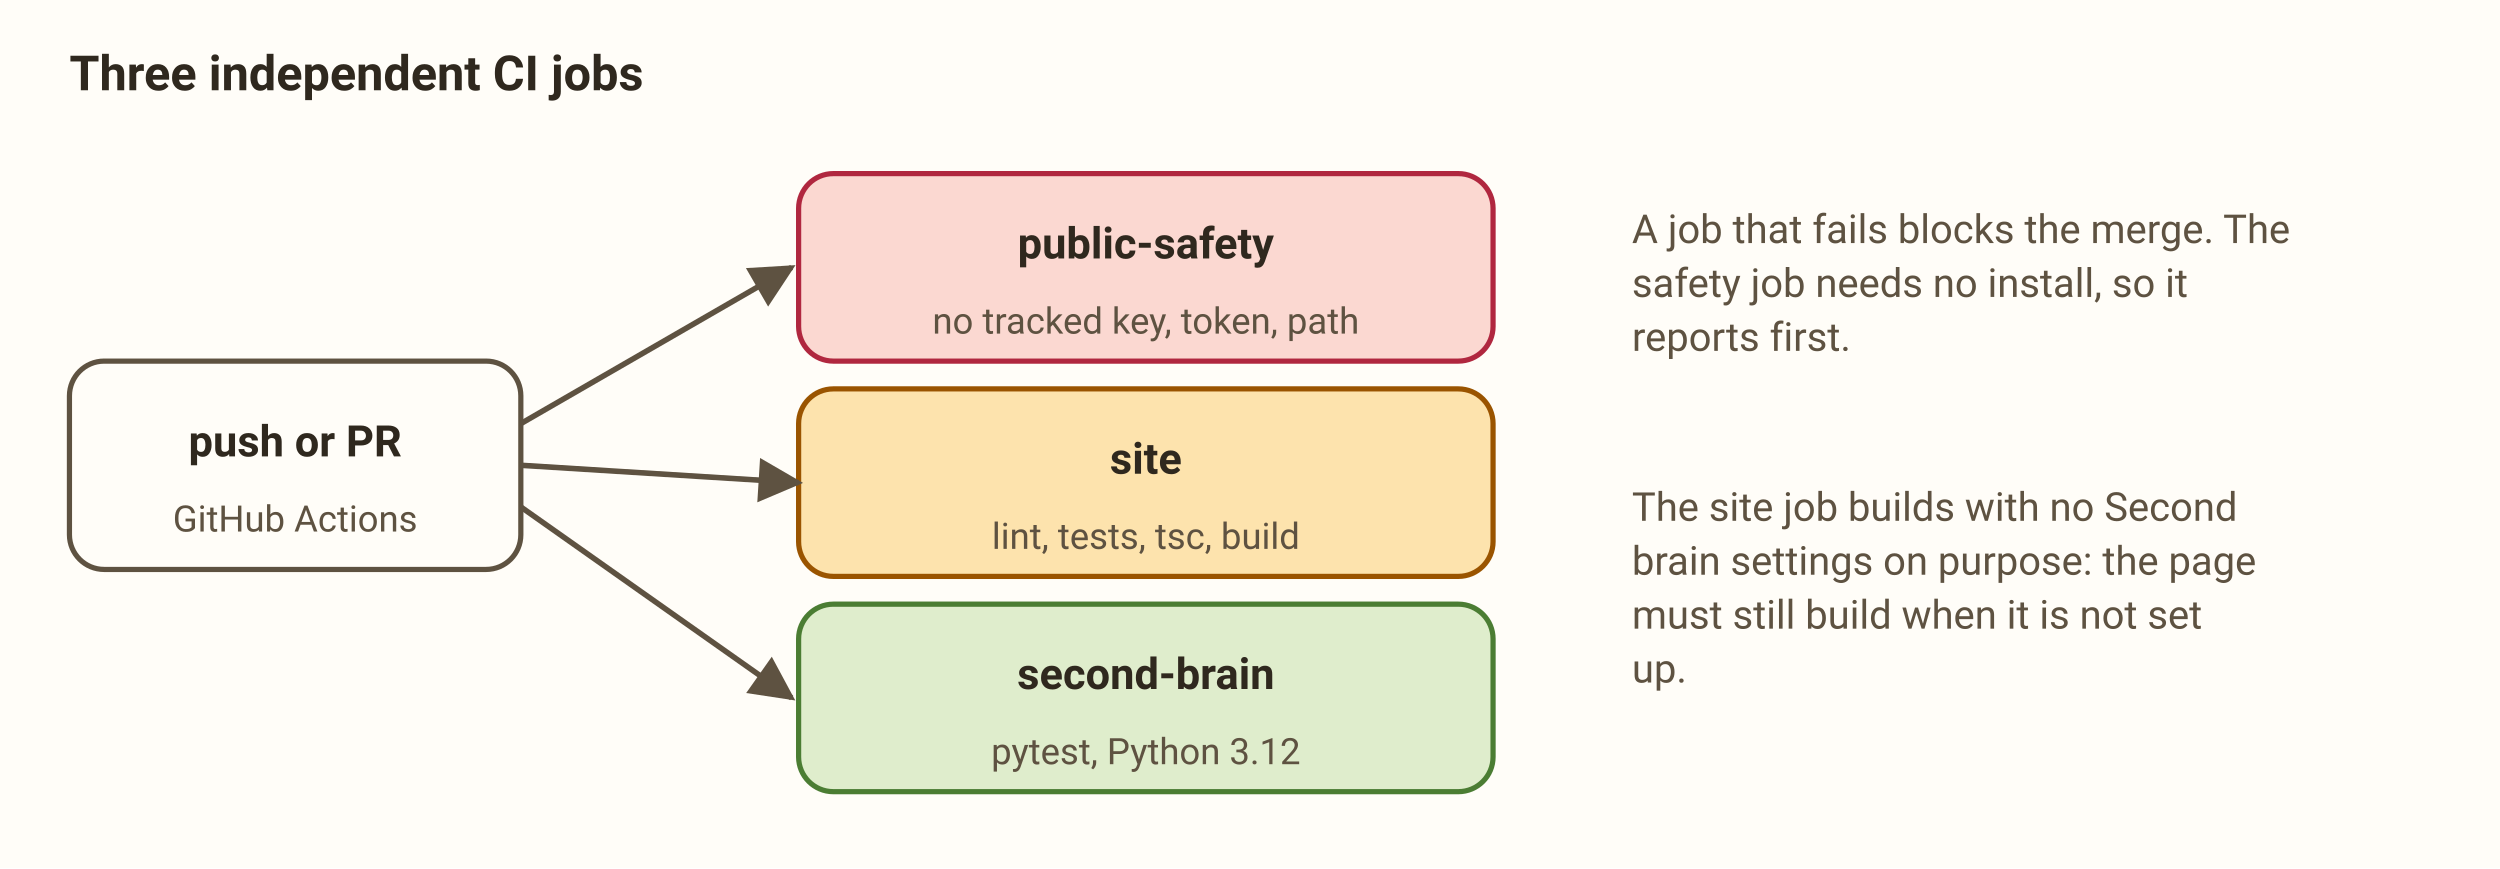
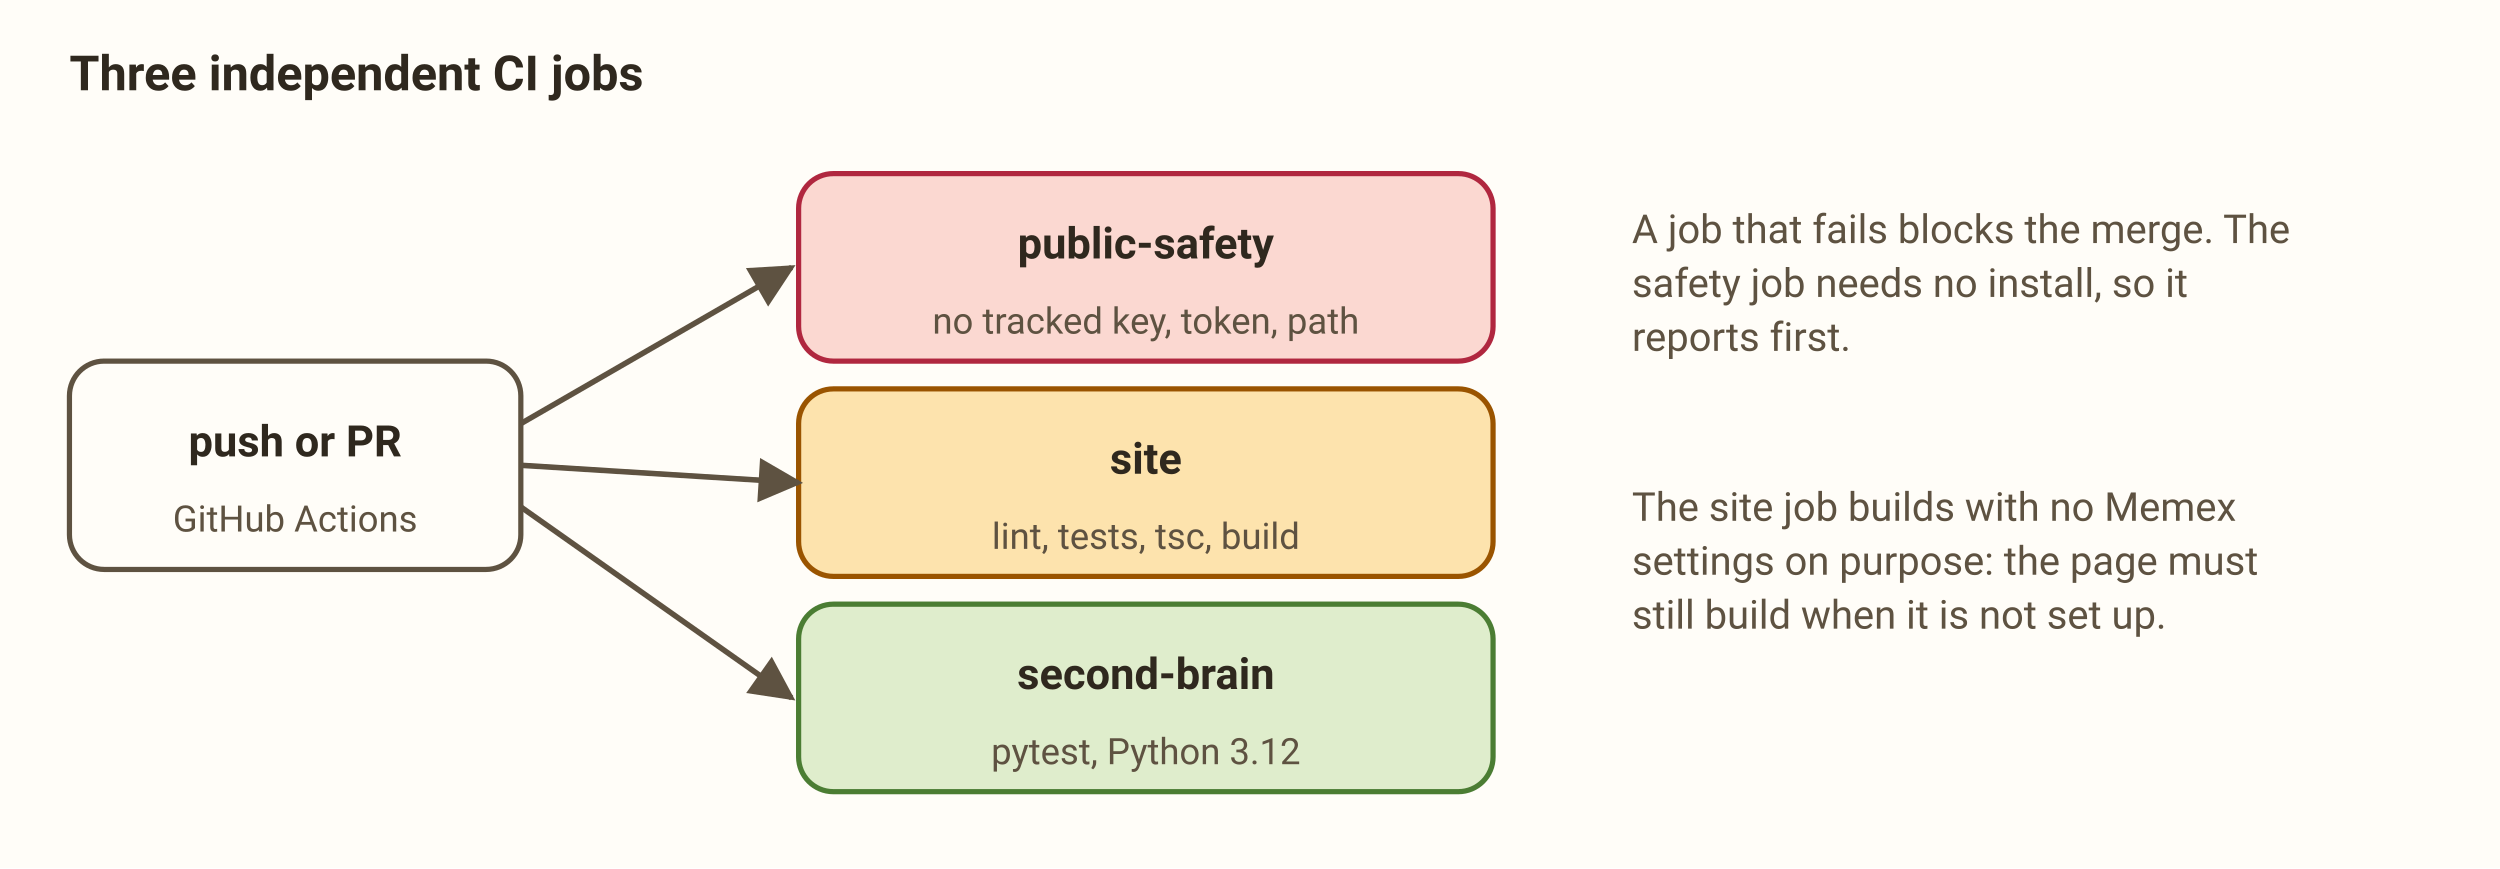
<svg xmlns="http://www.w3.org/2000/svg" viewBox="0 0 720 250" width="720" height="250" font-family="system-ui, -apple-system, 'Segoe UI', Roboto, Helvetica, Arial, sans-serif" role="img">
  <defs>
    <marker id="ah-5e5241" viewBox="0 0 10 10" refX="9" refY="5" markerWidth="8" markerHeight="8" orient="auto-start-reverse">
      <path d="M0 0 L10 5 L0 10 z" fill="#5e5241" />
    </marker>
  </defs>
  <rect width="720" height="250" fill="#fffdf8" />
  <text x="20" y="26" font-size="14" font-weight="700" fill="#2f281e" text-anchor="start">Three independent CI jobs</text>
  <rect x="20" y="104" width="130" height="60" rx="10" fill="#fffdf8" stroke="#5e5241" stroke-width="1.5" />
  <text x="85" y="131.44" font-size="12.5" font-weight="700" fill="#2f281e" text-anchor="middle">push or PR</text>
  <text x="85" y="153.08" font-size="10.5" font-weight="400" fill="#5e5241" text-anchor="middle">GitHub Actions</text>
  <rect x="230" y="50" width="200" height="54" rx="10" fill="#fbd8d1" stroke="#b0273f" stroke-width="1.5" />
  <text x="330" y="74.44" font-size="12.5" font-weight="700" fill="#2f281e" text-anchor="middle">public-safety</text>
  <text x="330" y="96.08" font-size="10.5" font-weight="400" fill="#5e5241" text-anchor="middle">no tracked key, token, path</text>
  <rect x="230" y="112" width="200" height="54" rx="10" fill="#fde3ad" stroke="#9a5400" stroke-width="1.5" />
  <text x="330" y="136.44" font-size="12.5" font-weight="700" fill="#2f281e" text-anchor="middle">site</text>
  <text x="330" y="158.08" font-size="10.5" font-weight="400" fill="#5e5241" text-anchor="middle">lint, tests, tsc, build</text>
  <rect x="230" y="174" width="200" height="54" rx="10" fill="#dfedcc" stroke="#4b7d33" stroke-width="1.5" />
  <text x="330" y="198.44" font-size="12.5" font-weight="700" fill="#2f281e" text-anchor="middle">second-brain</text>
  <text x="330" y="220.08" font-size="10.5" font-weight="400" fill="#5e5241" text-anchor="middle">pytest, Python 3.12</text>
  <line x1="150" y1="122" x2="228" y2="77" stroke="#5e5241" stroke-width="1.6" marker-end="url(#ah-5e5241)" />
  <line x1="150" y1="134" x2="230" y2="139" stroke="#5e5241" stroke-width="1.6" marker-end="url(#ah-5e5241)" />
  <line x1="150" y1="146" x2="228" y2="201" stroke="#5e5241" stroke-width="1.6" marker-end="url(#ah-5e5241)" />
  <text x="470" y="70" font-size="11.5" font-weight="400" fill="#5e5241" text-anchor="start">A job that fails blocks the merge. The</text>
  <text x="470" y="85.525" font-size="11.5" font-weight="400" fill="#5e5241" text-anchor="start">safety job needs no install, so it</text>
  <text x="470" y="101.05" font-size="11.5" font-weight="400" fill="#5e5241" text-anchor="start">reports first.</text>
-   <text x="470" y="150" font-size="11.5" font-weight="400" fill="#5e5241" text-anchor="start">The site job builds with no Second</text>
-   <text x="470" y="165.525" font-size="11.5" font-weight="400" fill="#5e5241" text-anchor="start">brain settings on purpose: the page</text>
-   <text x="470" y="181.05" font-size="11.5" font-weight="400" fill="#5e5241" text-anchor="start">must still build when it is not set</text>
-   <text x="470" y="196.575" font-size="11.5" font-weight="400" fill="#5e5241" text-anchor="start">up.</text>
+   <text x="470" y="150" font-size="11.5" font-weight="400" fill="#5e5241" text-anchor="start">The site job builds with no Memex</text>
+   <text x="470" y="165.525" font-size="11.5" font-weight="400" fill="#5e5241" text-anchor="start">settings on purpose: the page must</text>
+   <text x="470" y="181.05" font-size="11.5" font-weight="400" fill="#5e5241" text-anchor="start">still build when it is not set up.</text>
</svg>
